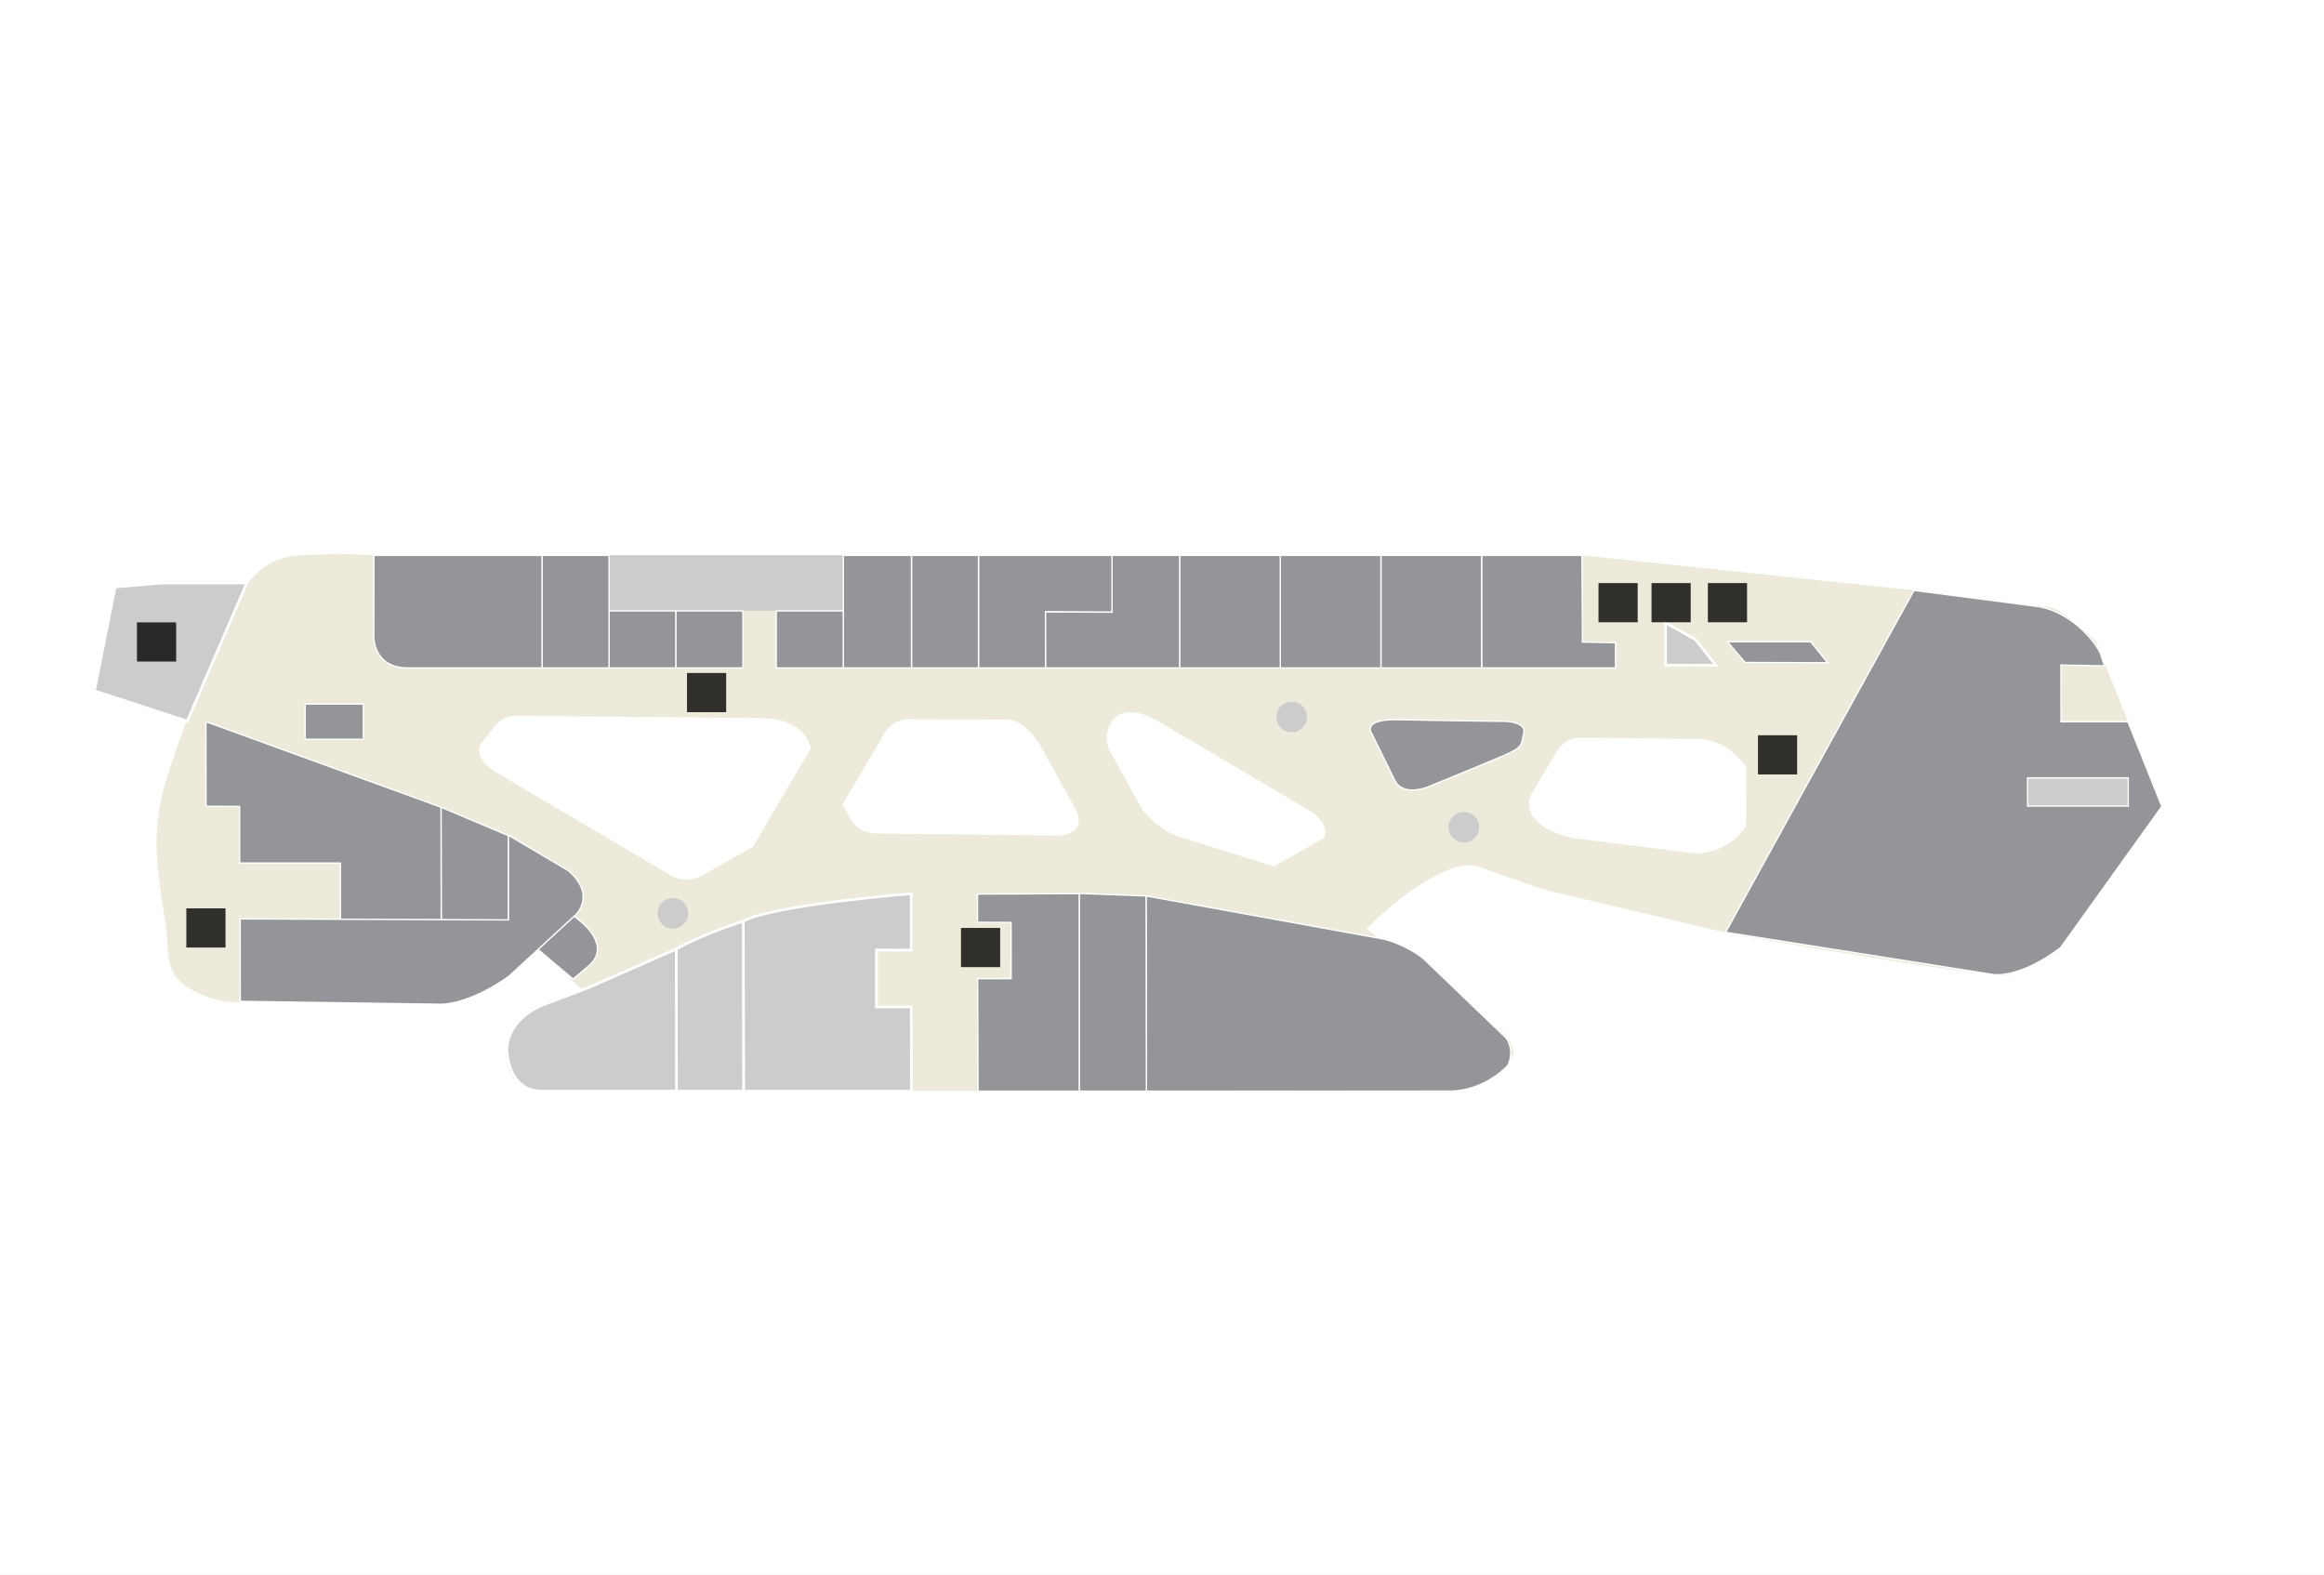
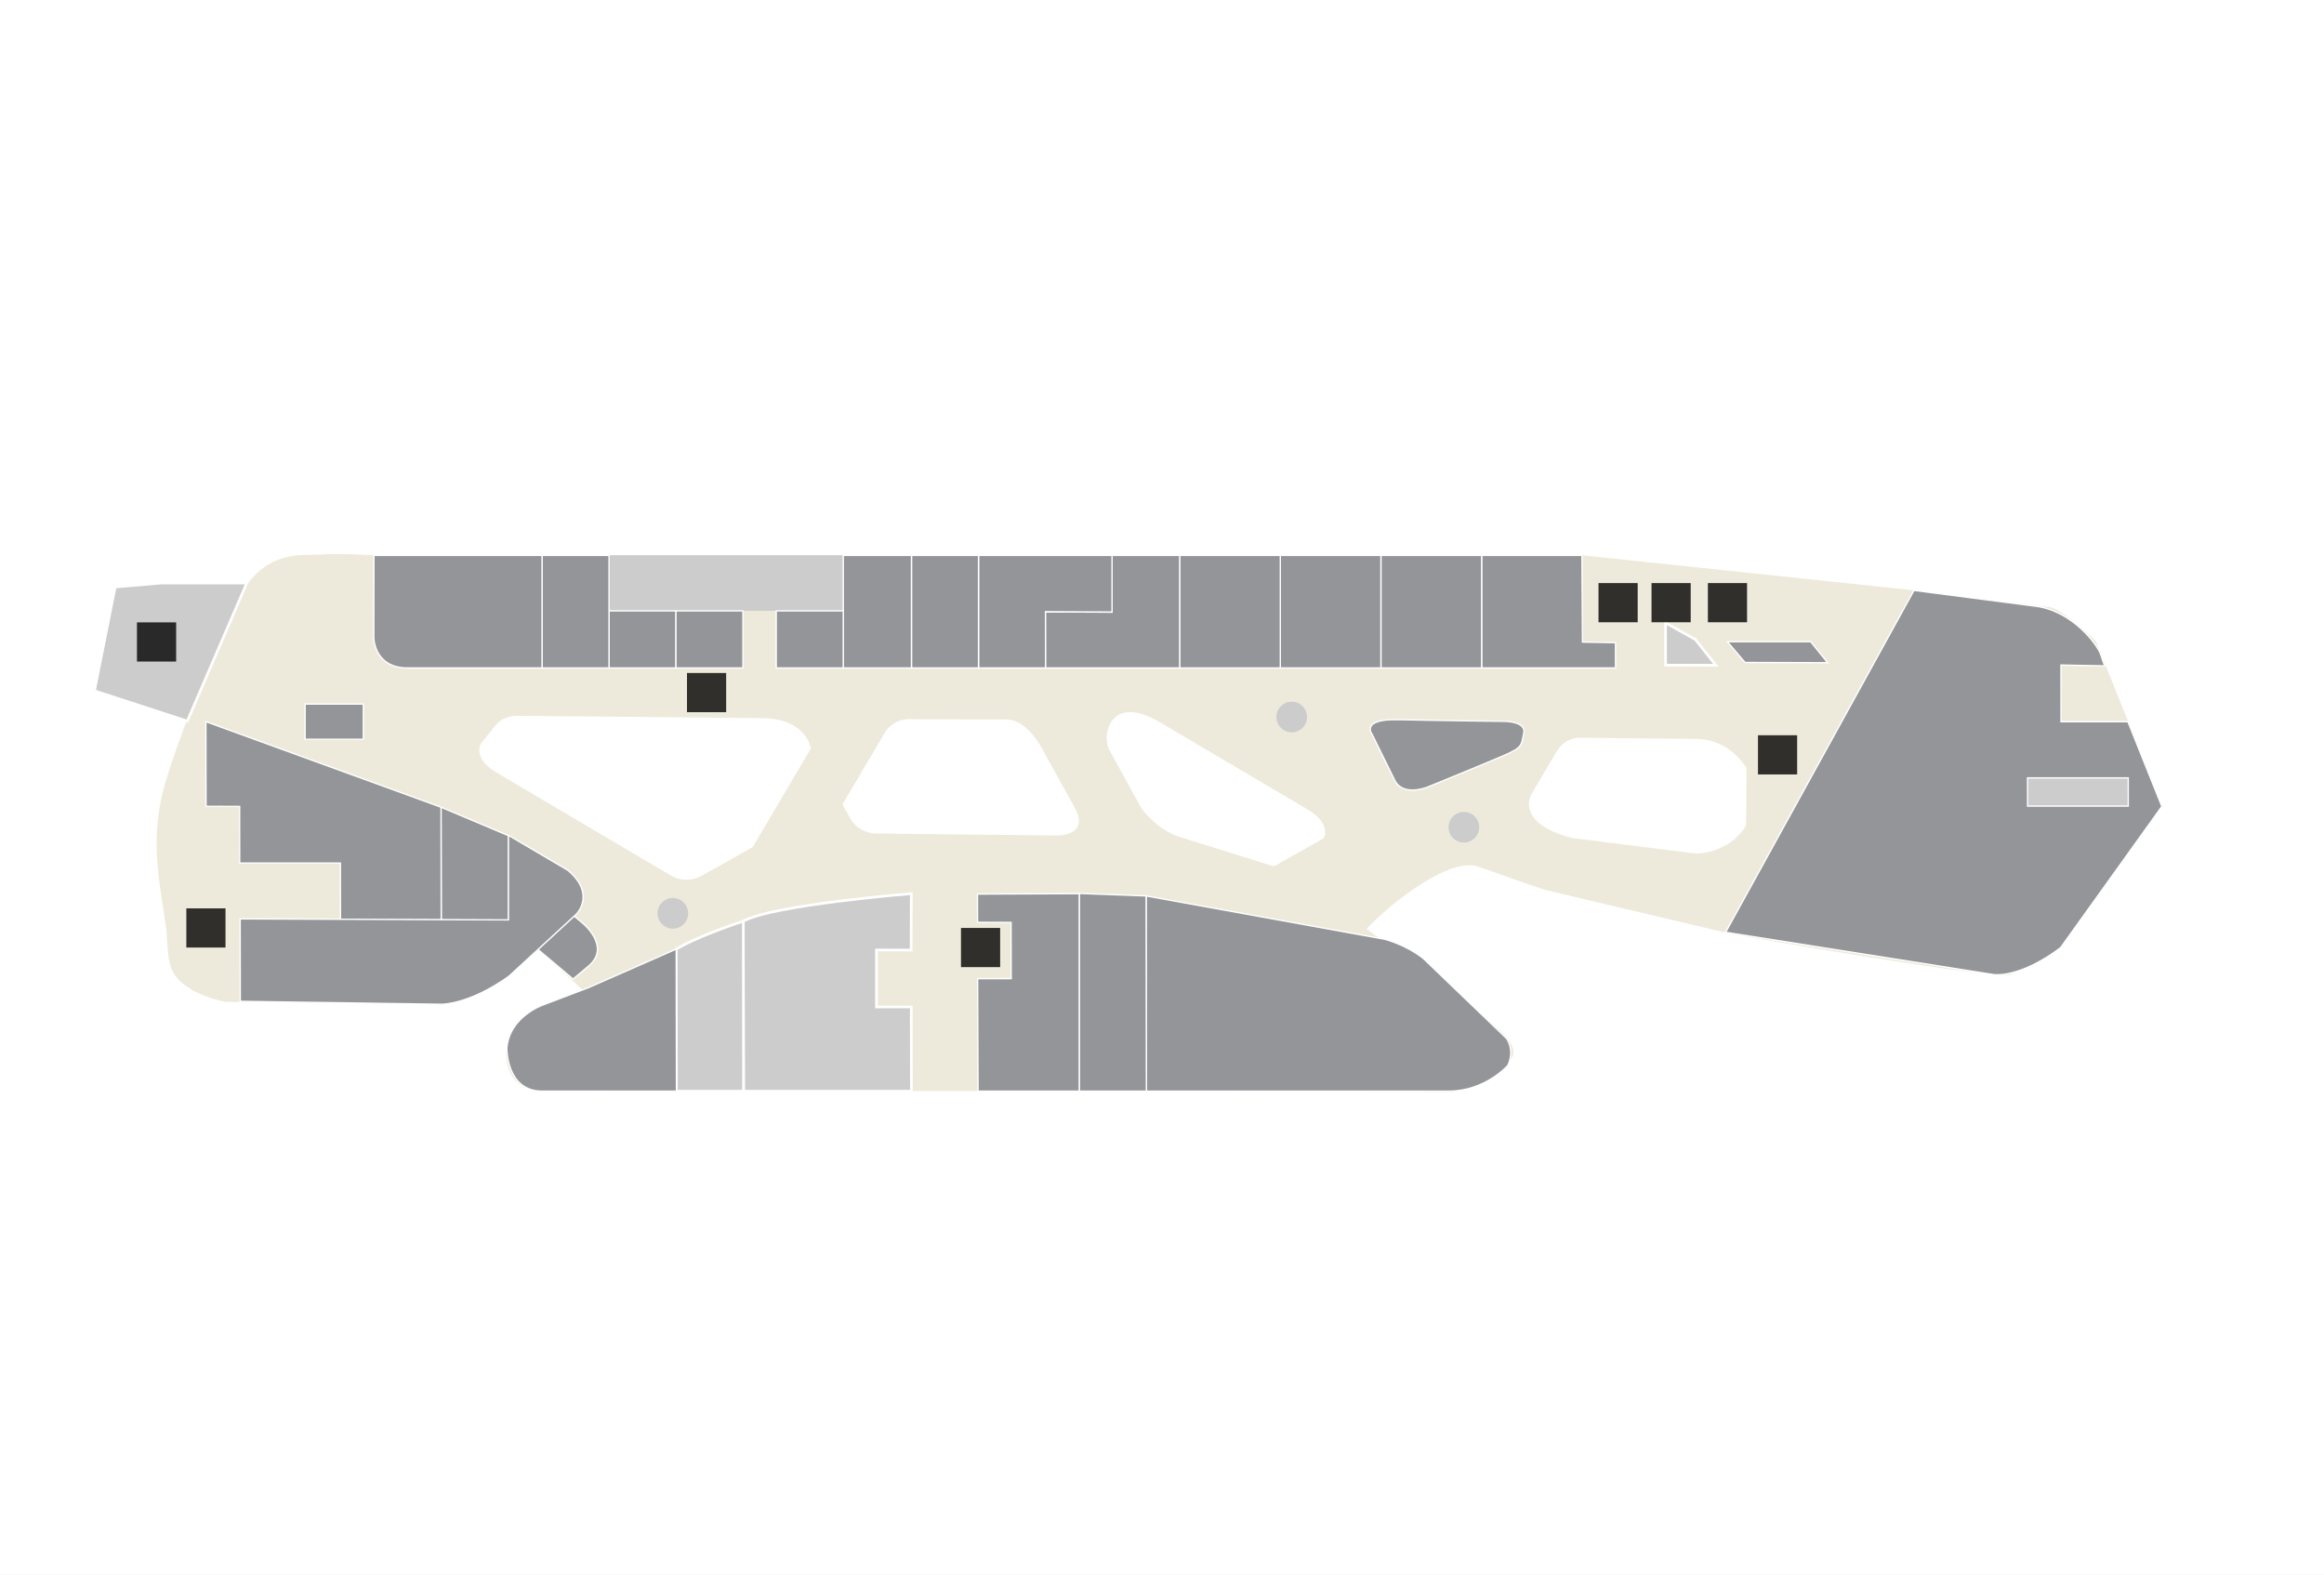
<svg xmlns="http://www.w3.org/2000/svg" version="1.1" id="Layer_1" x="0px" y="0px" width="878.74px" height="595.281px" viewBox="0 0 878.74 595.281" enable-background="new 0 0 878.74 595.281" xml:space="preserve">
-   <g id="Background">
-     <rect x="0" fill="#FFFFFF" width="878.74" height="595.281" />
-   </g>
-   <g id="Original">
-     <g>
-       <g>
-         <g>
-           <g>
-             <g>
-               <path fill="#C7DFF3" stroke="#FFFFFF" stroke-miterlimit="10" d="M331.266,380.732v-21.576l13.117,0.051l0.049-21.344        c0,0-52.42,4.223-63.563,10.428l0.097,64.277h63.517l-0.067-31.836H331.266L331.266,380.732z" />
-             </g>
-           </g>
-         </g>
-       </g>
-       <g>
-         <g>
-           <g>
-             <g>
-               <rect x="255.334" y="230.906" fill="#C7DFF3" stroke="#FFFFFF" stroke-miterlimit="10" width="25.399" height="21.578" />
-             </g>
-           </g>
-         </g>
-       </g>
-       <g>
-         <g>
-           <g>
-             <g>
-               <polygon fill="#C7DFF3" stroke="#FFFFFF" stroke-miterlimit="10" points="629.785,235.44 629.808,251.417 648.813,251.478         641.078,241.73       " />
-             </g>
-           </g>
-         </g>
-       </g>
-       <g>
-         <g>
-           <g>
-             <g>
-               <polygon fill="#C7DFF3" stroke="#FFFFFF" stroke-miterlimit="10" points="653.211,242.581 659.844,250.411 691.109,250.517         684.703,242.581       " />
-             </g>
-           </g>
-         </g>
-       </g>
-       <g>
-         <g>
-           <g>
-             <g>
-               <path fill="#C7DFF3" stroke="#FFFFFF" stroke-miterlimit="10" d="M766.751,304.746l-0.023-10.672h38.103l0.011,10.672H766.751        z M817.545,304.873l-12.832-32.042H779.4l-0.029-21.448l16.714,0.321c0,0-0.332,0.095-1.566-4.026        c-1.235-4.118-11.125-16.888-24.719-18.539l-46.024-5.982l-71.26,129.323l101.451,16.008c0,0,9.651,1.547,25.265-10.182        L817.545,304.873z" />
-             </g>
-           </g>
-         </g>
-       </g>
-       <g>
-         <g>
-           <g>
-             <g>
-               <rect x="230.094" y="230.906" fill="#C7DFF3" stroke="#FFFFFF" stroke-miterlimit="10" width="25.239" height="21.578" />
-             </g>
-           </g>
-         </g>
-       </g>
-       <g>
-         <g>
-           <g>
-             <g>
-               <rect x="204.741" y="209.91" fill="#C7DFF3" stroke="#FFFFFF" stroke-miterlimit="10" width="25.354" height="42.574" />
-             </g>
-           </g>
-         </g>
-       </g>
-       <g>
-         <g>
-           <g>
-             <g>
-               <path fill="#C7DFF3" stroke="#FFFFFF" stroke-miterlimit="10" d="M141.146,209.91l-0.05,31.087        c0,0,0.021,11.438,12.714,11.487h50.931V209.91H141.146z" />
-             </g>
-           </g>
-         </g>
-       </g>
-       <g>
-         <g>
-           <g>
-             <g>
-               <polygon fill="#C7DFF3" stroke="#FFFFFF" stroke-miterlimit="10" points="192.042,315.923 166.526,305.167 166.594,347.832         192.042,347.934       " />
-             </g>
-           </g>
-         </g>
-       </g>
-       <g>
-         <g>
-           <g>
-             <g>
-               <polygon fill="#C7DFF3" stroke="#FFFFFF" stroke-miterlimit="10" points="77.587,272.812 77.631,304.816 90.34,304.863         90.36,326.275 128.463,326.275 128.5,347.686 166.598,347.826 166.526,305.167       " />
-             </g>
-           </g>
-         </g>
-       </g>
-       <g>
-         <g>
-           <g>
-             <g>
-               <path fill="#C7DFF3" stroke="#FFFFFF" stroke-miterlimit="10" d="M216.479,370.16l-13.314-11.225l13.716-12.613l3.442,2.904        c0,0,10.641,8.803,1.989,16.043L216.479,370.16z" />
-             </g>
-           </g>
-         </g>
-       </g>
-       <g>
-         <g>
-           <g>
-             <g>
-               <g>
-                 <path fill="#C7DFF3" stroke="#FFFFFF" stroke-miterlimit="10" d="M90.594,378.589l-0.052-31.178l101.499,0.381v-32         l22.497,13.254c10.732,9.052,3.172,16.584,3.172,16.584l-25.529,23.5c-15.049,10.731-25.385,10.572-25.385,10.572         L90.594,378.589z" />
-               </g>
-             </g>
-           </g>
-         </g>
-       </g>
-       <g>
-         <g>
-           <g>
-             <g>
-               <path fill="#C7DFF3" stroke="#FFFFFF" stroke-miterlimit="10" d="M547.683,412.568H433.385l-0.11-73.84l90.082,16.35        c0,0,7.836,1.844,14.768,7.287l31.476,30.236c0,0,3.271,4.213,0.535,10.221C570.133,402.822,561.621,412.605,547.683,412.568z        " />
-             </g>
-           </g>
-         </g>
-       </g>
-       <g>
-         <g>
-           <g>
-             <g>
-               <polygon fill="#C7DFF3" stroke="#FFFFFF" stroke-miterlimit="10" points="433.273,338.73 407.97,337.781 407.97,412.568         433.38,412.568       " />
-             </g>
-           </g>
-         </g>
-       </g>
-       <g>
-         <g>
-           <g>
-             <g>
-               <polygon fill="#C7DFF3" stroke="#FFFFFF" stroke-miterlimit="10" points="369.492,338.027 369.503,348.693 382.195,348.744         382.233,370.009 369.536,370.031 369.696,412.568 407.97,412.568 407.97,337.867       " />
-             </g>
-           </g>
-         </g>
-       </g>
-       <g>
-         <g>
-           <g>
-             <g>
-               <path fill="#C7DFF3" stroke="#FFFFFF" stroke-miterlimit="10" d="M280.885,348.275c0,0-16.489,5.307-25.397,10.576        l0.094,53.717h25.399L280.885,348.275z" />
-             </g>
-           </g>
-         </g>
-       </g>
-       <g>
-         <g>
-           <g>
-             <g>
-               <path fill="#C7DFF3" stroke="#FFFFFF" stroke-miterlimit="10" d="M204.789,412.568c-13.636,0.024-13.36-16.314-13.36-16.314        c1.043-11.963,13.732-16.303,13.732-16.303l17.107-6.512l33.234-14.603l0.087,53.729L204.789,412.568L204.789,412.568z" />
-             </g>
-           </g>
-         </g>
-       </g>
-       <g>
-         <g>
-           <g>
-             <g>
-               <polygon fill="#C7DFF3" stroke="#FFFFFF" stroke-miterlimit="10" points="610.845,242.937 598.351,242.708 598.158,209.91         560.207,209.91 560.207,252.484 610.861,252.484       " />
-             </g>
-           </g>
-         </g>
-       </g>
-       <g>
-         <g>
-           <g>
-             <g>
-               <rect x="522.101" y="209.91" fill="#C7DFF3" stroke="#FFFFFF" stroke-miterlimit="10" width="38.104" height="42.574" />
-             </g>
-           </g>
-         </g>
-       </g>
-       <g>
-         <g>
-           <g>
-             <g>
-               <rect x="484.042" y="209.91" fill="#C7DFF3" stroke="#FFFFFF" stroke-miterlimit="10" width="38.06" height="42.574" />
-             </g>
-           </g>
-         </g>
-       </g>
-       <g>
-         <g>
-           <g>
-             <g>
-               <rect x="445.966" y="209.91" fill="#C7DFF3" stroke="#FFFFFF" stroke-miterlimit="10" width="38.076" height="42.574" />
-             </g>
-           </g>
-         </g>
-       </g>
-       <g>
-         <g>
-           <g>
-             <g>
-               <polygon fill="#C7DFF3" stroke="#FFFFFF" stroke-miterlimit="10" points="395.148,252.484 445.966,252.484 445.966,209.91         420.384,209.91 420.384,231.409 395.124,231.278       " />
-             </g>
-           </g>
-         </g>
-       </g>
-       <g>
-         <g>
-           <g>
-             <g>
-               <polygon fill="#C7DFF3" stroke="#FFFFFF" stroke-miterlimit="10" points="395.234,252.484 369.869,252.484 369.869,209.91         420.384,209.91 420.384,231.336 395.206,231.21       " />
-             </g>
-           </g>
-         </g>
-       </g>
-       <g>
-         <g>
-           <g>
-             <g>
-               <rect x="344.505" y="209.91" fill="#C7DFF3" stroke="#FFFFFF" stroke-miterlimit="10" width="25.364" height="42.574" />
-             </g>
-           </g>
-         </g>
-       </g>
-       <g>
-         <g>
-           <g>
-             <g>
-               <rect x="318.708" y="209.91" fill="#C7DFF3" stroke="#FFFFFF" stroke-miterlimit="10" width="25.796" height="42.574" />
-             </g>
-           </g>
-         </g>
-       </g>
-       <g>
-         <g>
-           <g>
-             <g>
-               <rect x="293.351" y="230.906" fill="#C7DFF3" stroke="#FFFFFF" stroke-miterlimit="10" width="25.358" height="21.578" />
-             </g>
-           </g>
-         </g>
-       </g>
-       <g>
-         <g>
-           <g>
-             <g>
-               <g>
-                 <path fill="#C7DFF3" stroke="#FFFFFF" stroke-miterlimit="10" d="M527.32,294.943l-8.519-17.31c0,0-4.739-5.905,9.929-5.574         c14.661,0.333,40.297,0.632,40.297,0.632s8.207,0.026,7.116,4.561c-1.092,4.531-0.063,5.17-8.063,8.585         c-8.005,3.414-28.311,11.708-28.311,11.708S530.472,301.357,527.32,294.943z" />
-               </g>
-             </g>
-           </g>
-         </g>
-       </g>
-       <polygon fill="#C7DFF3" stroke="#FFFFFF" stroke-miterlimit="10" points="70.534,272.583 93.032,220.392 60.471,220.392     43.257,221.864 35.421,261.136   " />
-     </g>
+   <g id="background">
+     <rect fill="#FFFFFF" width="878.74" height="595.281" />
  </g>
  <g id="etc">
-     <path fill="#EEEADB" d="M723.773,223.158L598.158,209.91c0,0-451.682,0.353-459.923-0.13c-14.006-0.825-15.652,0-22.247,0   c-13.303,0-21.034,6.393-27.19,18.949c-7.049,14.377-23.881,56.186-27.497,71.742c-4.271,18.381-1.146,32.034,1.477,50.168   c0.929,6.424-0.259,14.51,4.61,19.594c4.453,4.651,11.771,7.369,18.02,8.535c0,0,71.396,0.828,83.287,0.825   c0.256,0,7.821-2.127,8.082-2.143c0.599,0,4.06-1.82,4.456-1.979c6.103-2.474,22.509-16.4,22.509-16.4l16.726,15.332l-20.431,8.492   c-11.876,6.104-12.369,28.864,3.959,29.522c14.391,0.582,128.667,0.285,141.466,0.051c0.584-0.01,25.544,0,25.544,0l177.975,0.412   c0,0,8.791-1.483,14.004-4.532c1.366-0.63,6.291-6.054,7.416-7.002c6.711-5.65-7.006-14.832-7.006-14.832l-46.646-35.367   c9.103-9.75,31.246-27.154,42.08-23.541c6.662,2.223,15.185,5.555,25.714,8.91l70.317,16.629c0,0,100.521,17.717,105.463,15.244   c3.418-1.712,16.894-8.65,16.894-8.65l40.332-54.863l-12.832-32.042l-12.258-30.507c0,0-12.722-12.209-17.304-12.771   C760.517,227.763,734.667,224.577,723.773,223.158z" />
+     <path fill="#C7DFF3" stroke="#FFFFFF" stroke-miterlimit="10" d="M331.266,380.732v-21.576l13.117,0.051l0.049-21.344   c0,0-52.419,4.223-63.563,10.428l0.097,64.277h63.518l-0.067-31.836H331.266L331.266,380.732z" />
+     <rect x="255.334" y="230.906" fill="#C7DFF3" stroke="#FFFFFF" stroke-miterlimit="10" width="25.399" height="21.578" />
+     <polygon fill="#C7DFF3" stroke="#FFFFFF" stroke-miterlimit="10" points="629.785,235.44 629.808,251.417 648.813,251.478    641.078,241.73       " />
+     <polygon fill="#C7DFF3" stroke="#FFFFFF" stroke-miterlimit="10" points="653.211,242.581 659.844,250.411 691.109,250.517    684.703,242.581       " />
+     <path fill="#C7DFF3" stroke="#FFFFFF" stroke-miterlimit="10" d="M766.751,304.746l-0.023-10.672h38.104l0.011,10.672H766.751   z M817.545,304.873l-12.832-32.042H779.4l-0.029-21.448l16.714,0.321c0,0-0.332,0.095-1.565-4.026   c-1.235-4.118-11.125-16.888-24.72-18.539l-46.023-5.982L652.516,352.48l101.451,16.008c0,0,9.651,1.547,25.266-10.182   L817.545,304.873z" />
+     <rect x="230.094" y="230.906" fill="#C7DFF3" stroke="#FFFFFF" stroke-miterlimit="10" width="25.239" height="21.578" />
+     <rect x="204.741" y="209.91" fill="#C7DFF3" stroke="#FFFFFF" stroke-miterlimit="10" width="25.354" height="42.574" />
+     <path fill="#C7DFF3" stroke="#FFFFFF" stroke-miterlimit="10" d="M141.146,209.91l-0.05,31.087   c0,0,0.021,11.438,12.714,11.487h50.931V209.91H141.146z" />
+     <polygon fill="#C7DFF3" stroke="#FFFFFF" stroke-miterlimit="10" points="192.042,315.923 166.526,305.167 166.594,347.832    192.042,347.934       " />
+     <polygon fill="#C7DFF3" stroke="#FFFFFF" stroke-miterlimit="10" points="77.587,272.812 77.631,304.816 90.34,304.863    90.36,326.275 128.463,326.275 128.5,347.686 166.598,347.826 166.526,305.167       " />
+     <path fill="#C7DFF3" stroke="#FFFFFF" stroke-miterlimit="10" d="M216.479,370.16l-13.314-11.225l13.716-12.613l3.442,2.904   c0,0,10.641,8.803,1.989,16.043L216.479,370.16z" />
+     <path fill="#C7DFF3" stroke="#FFFFFF" stroke-miterlimit="10" d="M90.594,378.589l-0.052-31.178l101.499,0.381v-32   l22.497,13.254c10.732,9.052,3.172,16.584,3.172,16.584l-25.529,23.5c-15.049,10.731-25.385,10.572-25.385,10.572   L90.594,378.589z" />
+     <path fill="#C7DFF3" stroke="#FFFFFF" stroke-miterlimit="10" d="M547.683,412.568H433.385l-0.109-73.84l90.082,16.35   c0,0,7.836,1.844,14.768,7.287l31.477,30.236c0,0,3.271,4.213,0.534,10.221C570.133,402.822,561.621,412.605,547.683,412.568z   " />
+     <polygon fill="#C7DFF3" stroke="#FFFFFF" stroke-miterlimit="10" points="433.273,338.73 407.97,337.781 407.97,412.568    433.38,412.568       " />
+     <polygon fill="#C7DFF3" stroke="#FFFFFF" stroke-miterlimit="10" points="369.492,338.027 369.503,348.693 382.195,348.744    382.233,370.009 369.536,370.031 369.696,412.568 407.97,412.568 407.97,337.867       " />
+     <path fill="#C7DFF3" stroke="#FFFFFF" stroke-miterlimit="10" d="M280.885,348.275c0,0-16.489,5.307-25.397,10.576   l0.094,53.717h25.399L280.885,348.275z" />
+     <path fill="#C7DFF3" stroke="#FFFFFF" stroke-miterlimit="10" d="M204.789,412.568c-13.636,0.023-13.36-16.314-13.36-16.314   c1.043-11.963,13.732-16.303,13.732-16.303l17.107-6.512l33.234-14.604l0.087,53.729L204.789,412.568L204.789,412.568z" />
+     <polygon fill="#C7DFF3" stroke="#FFFFFF" stroke-miterlimit="10" points="610.845,242.937 598.351,242.708 598.158,209.91    560.207,209.91 560.207,252.484 610.861,252.484       " />
+     <rect x="522.101" y="209.91" fill="#C7DFF3" stroke="#FFFFFF" stroke-miterlimit="10" width="38.104" height="42.574" />
+     <rect x="484.042" y="209.91" fill="#C7DFF3" stroke="#FFFFFF" stroke-miterlimit="10" width="38.06" height="42.574" />
+     <rect x="445.966" y="209.91" fill="#C7DFF3" stroke="#FFFFFF" stroke-miterlimit="10" width="38.076" height="42.574" />
+     <polygon fill="#C7DFF3" stroke="#FFFFFF" stroke-miterlimit="10" points="395.148,252.484 445.966,252.484 445.966,209.91    420.384,209.91 420.384,231.409 395.124,231.278" />
+     <polygon fill="#C7DFF3" stroke="#FFFFFF" stroke-miterlimit="10" points="395.234,252.484 369.869,252.484 369.869,209.91    420.384,209.91 420.384,231.336 395.206,231.21" />
+     <rect x="344.505" y="209.91" fill="#C7DFF3" stroke="#FFFFFF" stroke-miterlimit="10" width="25.364" height="42.574" />
+     <rect x="318.708" y="209.91" fill="#C7DFF3" stroke="#FFFFFF" stroke-miterlimit="10" width="25.796" height="42.574" />
+     <rect x="293.351" y="230.906" fill="#C7DFF3" stroke="#FFFFFF" stroke-miterlimit="10" width="25.358" height="21.578" />
+     <path fill="#C7DFF3" stroke="#FFFFFF" stroke-miterlimit="10" d="M527.32,294.943l-8.52-17.31c0,0-4.738-5.905,9.93-5.574   c14.66,0.333,40.297,0.632,40.297,0.632s8.207,0.026,7.115,4.561c-1.092,4.531-0.063,5.17-8.063,8.585   c-8.005,3.414-28.311,11.708-28.311,11.708S530.472,301.357,527.32,294.943z" />
+     <polygon fill="#C7DFF3" stroke="#FFFFFF" stroke-miterlimit="10" points="70.534,272.583 93.032,220.392 60.471,220.392     43.257,221.864 35.421,261.136   " />
+     <path fill="#EEEADB" d="M723.773,223.158L598.158,209.91c0,0-451.682,0.353-459.923-0.13c-14.006-0.825-15.652,0-22.247,0   c-13.303,0-21.034,6.393-27.19,18.949c-7.049,14.377-23.881,56.186-27.497,71.742c-4.271,18.381-1.146,32.034,1.477,50.168   c0.929,6.424-0.259,14.51,4.61,19.594c4.453,4.651,11.771,7.369,18.02,8.535c0,0,71.396,0.828,83.287,0.825   c0.256,0,7.821-2.127,8.082-2.143c0.599,0,4.06-1.82,4.456-1.979c6.103-2.474,22.509-16.4,22.509-16.4l16.726,15.332l-20.431,8.492   c-11.876,6.104-12.369,28.864,3.959,29.522c14.391,0.582,128.667,0.285,141.466,0.051c0.584-0.01,25.544,0,25.544,0l177.976,0.412   c0,0,8.791-1.483,14.004-4.532c1.366-0.63,6.291-6.054,7.416-7.002c6.711-5.65-7.006-14.832-7.006-14.832l-46.646-35.367   c9.104-9.75,31.246-27.153,42.08-23.541c6.662,2.224,15.185,5.556,25.714,8.91l70.317,16.629c0,0,100.521,17.717,105.463,15.244   c3.418-1.712,16.894-8.65,16.894-8.65l40.332-54.862l-12.832-32.042l-12.258-30.507c0,0-12.722-12.209-17.304-12.771   C760.517,227.763,734.667,224.577,723.773,223.158z" />
    <path fill="#CCCCCC" d="M260.215,345.287c0,3.203-2.598,5.799-5.803,5.799c-3.201,0-5.799-2.596-5.799-5.799   s2.598-5.799,5.799-5.799C257.617,339.488,260.215,342.083,260.215,345.287" />
    <path fill="#CCCCCC" d="M559.308,312.74c0,3.203-2.596,5.799-5.797,5.799c-3.207,0-5.799-2.596-5.799-5.799   s2.592-5.801,5.799-5.801C556.713,306.939,559.308,309.537,559.308,312.74" />
    <path fill="#CCCCCC" d="M494.22,271.066c0,3.204-2.599,5.799-5.799,5.799c-3.207,0-5.8-2.595-5.8-5.799s2.593-5.8,5.8-5.8   C491.623,265.267,494.22,267.863,494.22,271.066" />
-     <path fill="#FFFFFF" d="M393.989,282.988c0,0-5.601-10.883-13.16-10.964l-35.819-0.098c0,0-6.845-1.031-10.581,5.303l-15.885,26.91   c0,0,2.236,3.959,3.077,5.436c3.109,5.496,9.366,5.529,9.366,5.529l68.894,0.756c0,0,12.504,0.125,6.354-10.762L393.989,282.988z" />
+     <path fill="#FFFFFF" d="M393.989,282.988c0,0-5.602-10.883-13.16-10.964l-35.819-0.098c0,0-6.845-1.031-10.581,5.303l-15.885,26.91   c0,0,2.236,3.959,3.077,5.437c3.109,5.496,9.366,5.528,9.366,5.528l68.894,0.756c0,0,12.504,0.125,6.354-10.762L393.989,282.988z" />
    <path fill="#FFFFFF" d="M288.19,271.508l-37.535-0.381l-55.124-0.5c0,0-4.794-0.292-8.007,3.411l-5.777,7.228   c0,0-3.179,5.383,6.161,10.896l65.326,38.561c0,0,5.696,4.094,12.514,0.125l18.862-10.636l21.991-37.256   C306.601,282.956,305.052,271.682,288.19,271.508z" />
    <path fill="#FFFFFF" d="M494.369,305.998l-55.915-33.002c-18.752-11.07-22.053,5.175-18.943,10.587l12.132,22.083   c0,0,5.789,7.98,14.188,10.672l35.832,11.191l18.863-10.654C500.525,316.875,503.697,311.503,494.369,305.998z" />
-     <path fill="#FFFFFF" d="M641.705,279.377l-44.786-0.463c0,0-5.229-0.063-8.406,5.32l-9.528,16.155c0,0-6.384,10.774,15.465,16.418   l46.862,5.881c0,0,12.515,0.127,18.892-10.654l0.171-21.643C660.371,290.39,654.215,279.491,641.705,279.377z" />
+     <path fill="#FFFFFF" d="M641.705,279.377l-44.786-0.463c0,0-5.229-0.063-8.406,5.32l-9.527,16.155c0,0-6.385,10.774,15.465,16.418   l46.862,5.881c0,0,12.515,0.127,18.892-10.653l0.171-21.643C660.371,290.39,654.215,279.491,641.705,279.377z" />
    <polygon fill="#CCCCCC" points="766.751,304.746 766.726,294.073 804.828,294.073 804.838,304.746  " />
    <polygon fill="#CCCCCC" stroke="#FFFFFF" stroke-miterlimit="10" points="70.813,272.604 93.298,220.438 60.754,220.438    43.55,221.911 35.718,261.164  " />
    <rect x="230.094" y="209.91" fill="#CCCCCC" width="88.613" height="20.997" />
-     <path fill="#CCCCCC" stroke="#FFFFFF" stroke-miterlimit="10" d="M331.407,380.695V359.13l13.11,0.048l0.049-21.326   c0,0-52.395,4.217-63.53,10.416l0.097,64.246h63.481l-0.066-31.818H331.407L331.407,380.695z" />
+     <path fill="#CCCCCC" stroke="#FFFFFF" stroke-miterlimit="10" d="M331.407,380.695V359.13l13.109,0.048l0.05-21.326   c0,0-52.396,4.217-63.53,10.416l0.097,64.246h63.481l-0.066-31.818H331.407L331.407,380.695z" />
    <path fill="#CCCCCC" stroke="#FFFFFF" stroke-miterlimit="10" d="M281.053,348.253c0,0-16.481,5.308-25.385,10.572l0.095,53.688   h25.386L281.053,348.253z" />
-     <path fill="#CCCCCC" stroke="#FFFFFF" stroke-miterlimit="10" d="M204.997,412.514c-13.629,0.022-13.354-16.306-13.354-16.306   c1.042-11.957,13.726-16.297,13.726-16.297l17.099-6.509l33.218-14.592l0.087,53.701L204.997,412.514L204.997,412.514z" />
    <polygon fill="#CCCCCC" stroke="#FFFFFF" stroke-miterlimit="10" points="629.769,235.481 629.792,251.45 648.785,251.511    641.054,241.769  " />
  </g>
  <g id="rooms">
    <rect id="r204" x="255.515" y="230.95" fill="#939598" stroke="#FFFFFF" stroke-width="0.5" stroke-miterlimit="10" width="25.386" height="21.566" />
    <polygon id="r215" fill="#939598" stroke="#FFFFFF" stroke-width="0.5" stroke-miterlimit="10" points="653.181,242.616    659.81,250.442 691.058,250.548 684.656,242.616  " />
-     <path id="r216" fill="#939598" stroke="#FFFFFF" stroke-width="0.5" stroke-miterlimit="10" d="M766.662,304.75l-0.022-10.665   h38.08l0.01,10.665H766.662z M817.429,304.875l-12.825-32.021h-25.3l-0.028-21.437l16.705,0.318c0,0-0.334,0.097-1.568-4.021   c-1.235-4.119-11.116-16.881-24.705-18.529l-46-5.98l-71.221,129.253l101.397,16c0,0,9.646,1.545,25.25-10.176L817.429,304.875z" />
+     <path id="r216" fill="#939598" stroke="#FFFFFF" stroke-width="0.5" stroke-miterlimit="10" d="M766.662,304.75l-0.022-10.665   h38.08l0.011,10.665H766.662z M817.429,304.875l-12.825-32.021h-25.3l-0.027-21.437l16.705,0.318c0,0-0.334,0.097-1.568-4.021   c-1.235-4.119-11.116-16.881-24.705-18.529l-46-5.98l-71.221,129.253l101.396,16c0,0,9.646,1.545,25.25-10.176L817.429,304.875z" />
    <rect id="r203" x="230.289" y="230.95" fill="#939598" stroke="#FFFFFF" stroke-width="0.5" stroke-miterlimit="10" width="25.228" height="21.566" />
    <rect id="r202" x="204.949" y="209.966" fill="#939598" stroke="#FFFFFF" stroke-width="0.5" stroke-miterlimit="10" width="25.34" height="42.551" />
    <path id="r201" fill="#939598" stroke="#FFFFFF" stroke-width="0.5" stroke-miterlimit="10" d="M141.388,209.966l-0.052,31.07   c0,0,0.022,11.431,12.708,11.48h50.904v-42.551L141.388,209.966L141.388,209.966z" />
    <polygon id="r225" fill="#939598" stroke="#FFFFFF" stroke-width="0.5" stroke-miterlimit="10" points="192.256,315.921    166.754,305.169 166.822,347.811 192.256,347.912  " />
    <polygon id="r224" fill="#939598" stroke="#FFFFFF" stroke-width="0.5" stroke-miterlimit="10" points="77.862,272.832    77.906,304.82 90.608,304.869 90.628,326.268 128.711,326.268 128.748,347.666 166.827,347.805 166.754,305.169  " />
    <g id="r223">
      <path fill="#939598" stroke="#FFFFFF" stroke-width="0.5" stroke-miterlimit="10" d="M216.682,370.126l-13.31-11.217    l13.709-12.604l3.44,2.899c0,0,10.635,8.797,1.988,16.034L216.682,370.126z" />
-       <path fill="#939598" stroke="#FFFFFF" stroke-width="0.5" stroke-miterlimit="10" d="M90.862,378.553l-0.05-31.162l101.443,0.381    v-31.979l22.485,13.244c10.727,9.047,3.17,16.574,3.17,16.574l-25.516,23.49c-15.041,10.727-25.372,10.565-25.372,10.565    L90.862,378.553z" />
+       <path fill="#939598" stroke="#FFFFFF" stroke-width="0.5" stroke-miterlimit="10" d="M90.862,378.553l-0.05-31.162l101.443,0.381    v-31.979l22.485,13.244c10.727,9.047,3.17,16.574,3.17,16.574l-25.516,23.49c-15.041,10.727-25.372,10.564-25.372,10.564    L90.862,378.553z" />
    </g>
-     <path id="r217" fill="#939598" stroke="#FFFFFF" stroke-width="0.5" stroke-miterlimit="10" d="M547.711,412.514H433.471   l-0.11-73.8l90.034,16.339c0,0,7.831,1.844,14.762,7.286l31.455,30.222c0,0,3.271,4.207,0.535,10.215   C570.146,402.775,561.64,412.55,547.711,412.514z" />
+     <path id="r217" fill="#939598" stroke="#FFFFFF" stroke-width="0.5" stroke-miterlimit="10" d="M547.711,412.514h-114.24   l-0.109-73.8l90.033,16.339c0,0,7.831,1.844,14.763,7.286l31.455,30.222c0,0,3.271,4.207,0.535,10.215   C570.146,402.775,561.64,412.55,547.711,412.514z" />
    <polygon id="r218" fill="#939598" stroke="#FFFFFF" stroke-width="0.5" stroke-miterlimit="10" points="433.36,338.714    408.071,337.764 408.071,412.514 433.468,412.514  " />
    <polygon id="r219" fill="#939598" stroke="#FFFFFF" stroke-width="0.5" stroke-miterlimit="10" points="369.614,338.009    369.624,348.673 382.31,348.723 382.349,369.98 369.657,370.001 369.817,412.514 408.071,412.514 408.071,337.852  " />
    <polygon id="r213" fill="#939598" stroke="#FFFFFF" stroke-width="0.5" stroke-miterlimit="10" points="610.84,242.973    598.351,242.746 598.158,209.966 560.226,209.966 560.226,252.517 610.854,252.517  " />
    <rect id="r212" x="522.14" y="209.966" fill="#939598" stroke="#FFFFFF" stroke-width="0.5" stroke-miterlimit="10" width="38.086" height="42.551" />
    <rect id="r211" x="484.103" y="209.966" fill="#939598" stroke="#FFFFFF" stroke-width="0.5" stroke-miterlimit="10" width="38.037" height="42.551" />
    <rect id="r210" x="446.048" y="209.966" fill="#939598" stroke="#FFFFFF" stroke-width="0.5" stroke-miterlimit="10" width="38.056" height="42.551" />
    <polygon id="r209" fill="#939598" stroke="#FFFFFF" stroke-width="0.5" stroke-miterlimit="10" points="395.257,252.517    446.048,252.517 446.048,209.966 420.478,209.966 420.478,231.45 395.231,231.322  " />
    <polygon id="r208" fill="#939598" stroke="#FFFFFF" stroke-width="0.5" stroke-miterlimit="10" points="395.344,252.517    369.99,252.517 369.99,209.966 420.478,209.966 420.478,231.378 395.313,231.252  " />
-     <rect id="r207" x="344.638" y="209.966" fill="#939598" stroke="#FFFFFF" stroke-width="0.5" stroke-miterlimit="10" width="25.353" height="42.551" />
-     <rect id="r206" x="318.857" y="209.966" fill="#939598" stroke="#FFFFFF" stroke-width="0.5" stroke-miterlimit="10" width="25.78" height="42.551" />
+     <rect id="r207" x="344.638" y="209.966" fill="#939598" stroke="#FFFFFF" stroke-width="0.5" stroke-miterlimit="10" width="25.354" height="42.551" />
+     <rect id="r206" x="318.857" y="209.966" fill="#939598" stroke="#FFFFFF" stroke-width="0.5" stroke-miterlimit="10" width="25.779" height="42.551" />
    <rect id="r205" x="293.512" y="230.95" fill="#939598" stroke="#FFFFFF" stroke-width="0.5" stroke-miterlimit="10" width="25.345" height="21.566" />
-     <path id="r227" fill="#939598" stroke="#FFFFFF" stroke-width="0.5" stroke-miterlimit="10" d="M527.357,294.951l-8.513-17.299   c0,0-4.737-5.901,9.92-5.573c14.654,0.332,40.276,0.632,40.276,0.632s8.201,0.029,7.111,4.56c-1.091,4.527-0.063,5.168-8.06,8.58   c-8,3.411-28.295,11.701-28.295,11.701S530.508,301.363,527.357,294.951z" />
+     <path id="r227" fill="#939598" stroke="#FFFFFF" stroke-width="0.5" stroke-miterlimit="10" d="M527.357,294.951l-8.514-17.299   c0,0-4.736-5.901,9.92-5.573c14.654,0.332,40.276,0.632,40.276,0.632s8.201,0.029,7.111,4.56c-1.092,4.527-0.063,5.168-8.061,8.58   c-8,3.411-28.295,11.701-28.295,11.701S530.508,301.363,527.357,294.951z" />
    <rect id="r226" x="115.37" y="266.178" fill="#939598" stroke="#FFFFFF" stroke-width="0.5" stroke-miterlimit="10" width="22" height="13.308" />
+     <path id="r222" fill="#939598" stroke="#FFFFFF" stroke-width="0.5" stroke-miterlimit="10" d="M204.997,412.514   c-13.629,0.022-13.354-16.306-13.354-16.306c1.042-11.957,13.726-16.297,13.726-16.297l17.099-6.509l33.218-14.592l0.087,53.7   L204.997,412.514L204.997,412.514z" />
  </g>
-   <g id="Signs">
+   <g id="signs">
    <g id="escalator">
-       <rect id="escalator-2" x="664.717" y="277.966" opacity="0.8" enable-background="new    " width="14.812" height="14.811" />
+       <rect id="escalator-2" x="664.717" y="277.966" opacity="0.8" enable-background="new    " width="14.813" height="14.811" />
      <rect id="escalator-1" x="259.762" y="254.427" opacity="0.8" enable-background="new    " width="14.811" height="14.813" />
    </g>
    <rect id="atm" x="645.777" y="220.438" opacity="0.8" enable-background="new    " width="14.812" height="14.811" />
-     <g id="elevator">
-       <rect id="elevator-2" x="624.469" y="220.438" opacity="0.8" enable-background="new    " width="14.812" height="14.811" />
-       <rect id="elevator-1" x="363.363" y="350.813" opacity="0.8" enable-background="new    " width="14.812" height="14.813" />
+     <g id="lift">
+       <rect id="lift-2" x="624.469" y="220.438" opacity="0.8" enable-background="new    " width="14.813" height="14.811" />
+       <rect id="lift-1" x="363.363" y="350.813" opacity="0.8" enable-background="new    " width="14.812" height="14.813" />
    </g>
    <g id="toilet">
-       <rect id="toilet-2" x="604.42" y="220.438" opacity="0.8" enable-background="new    " width="14.812" height="14.811" />
+       <rect id="toilet-2" x="604.42" y="220.438" opacity="0.8" enable-background="new    " width="14.813" height="14.811" />
      <rect id="toilet-1" x="70.457" y="343.408" opacity="0.8" enable-background="new    " width="14.812" height="14.811" />
    </g>
    <rect id="entrance" x="51.789" y="235.289" opacity="0.8" enable-background="new    " width="14.812" height="14.812" />
  </g>
</svg>
